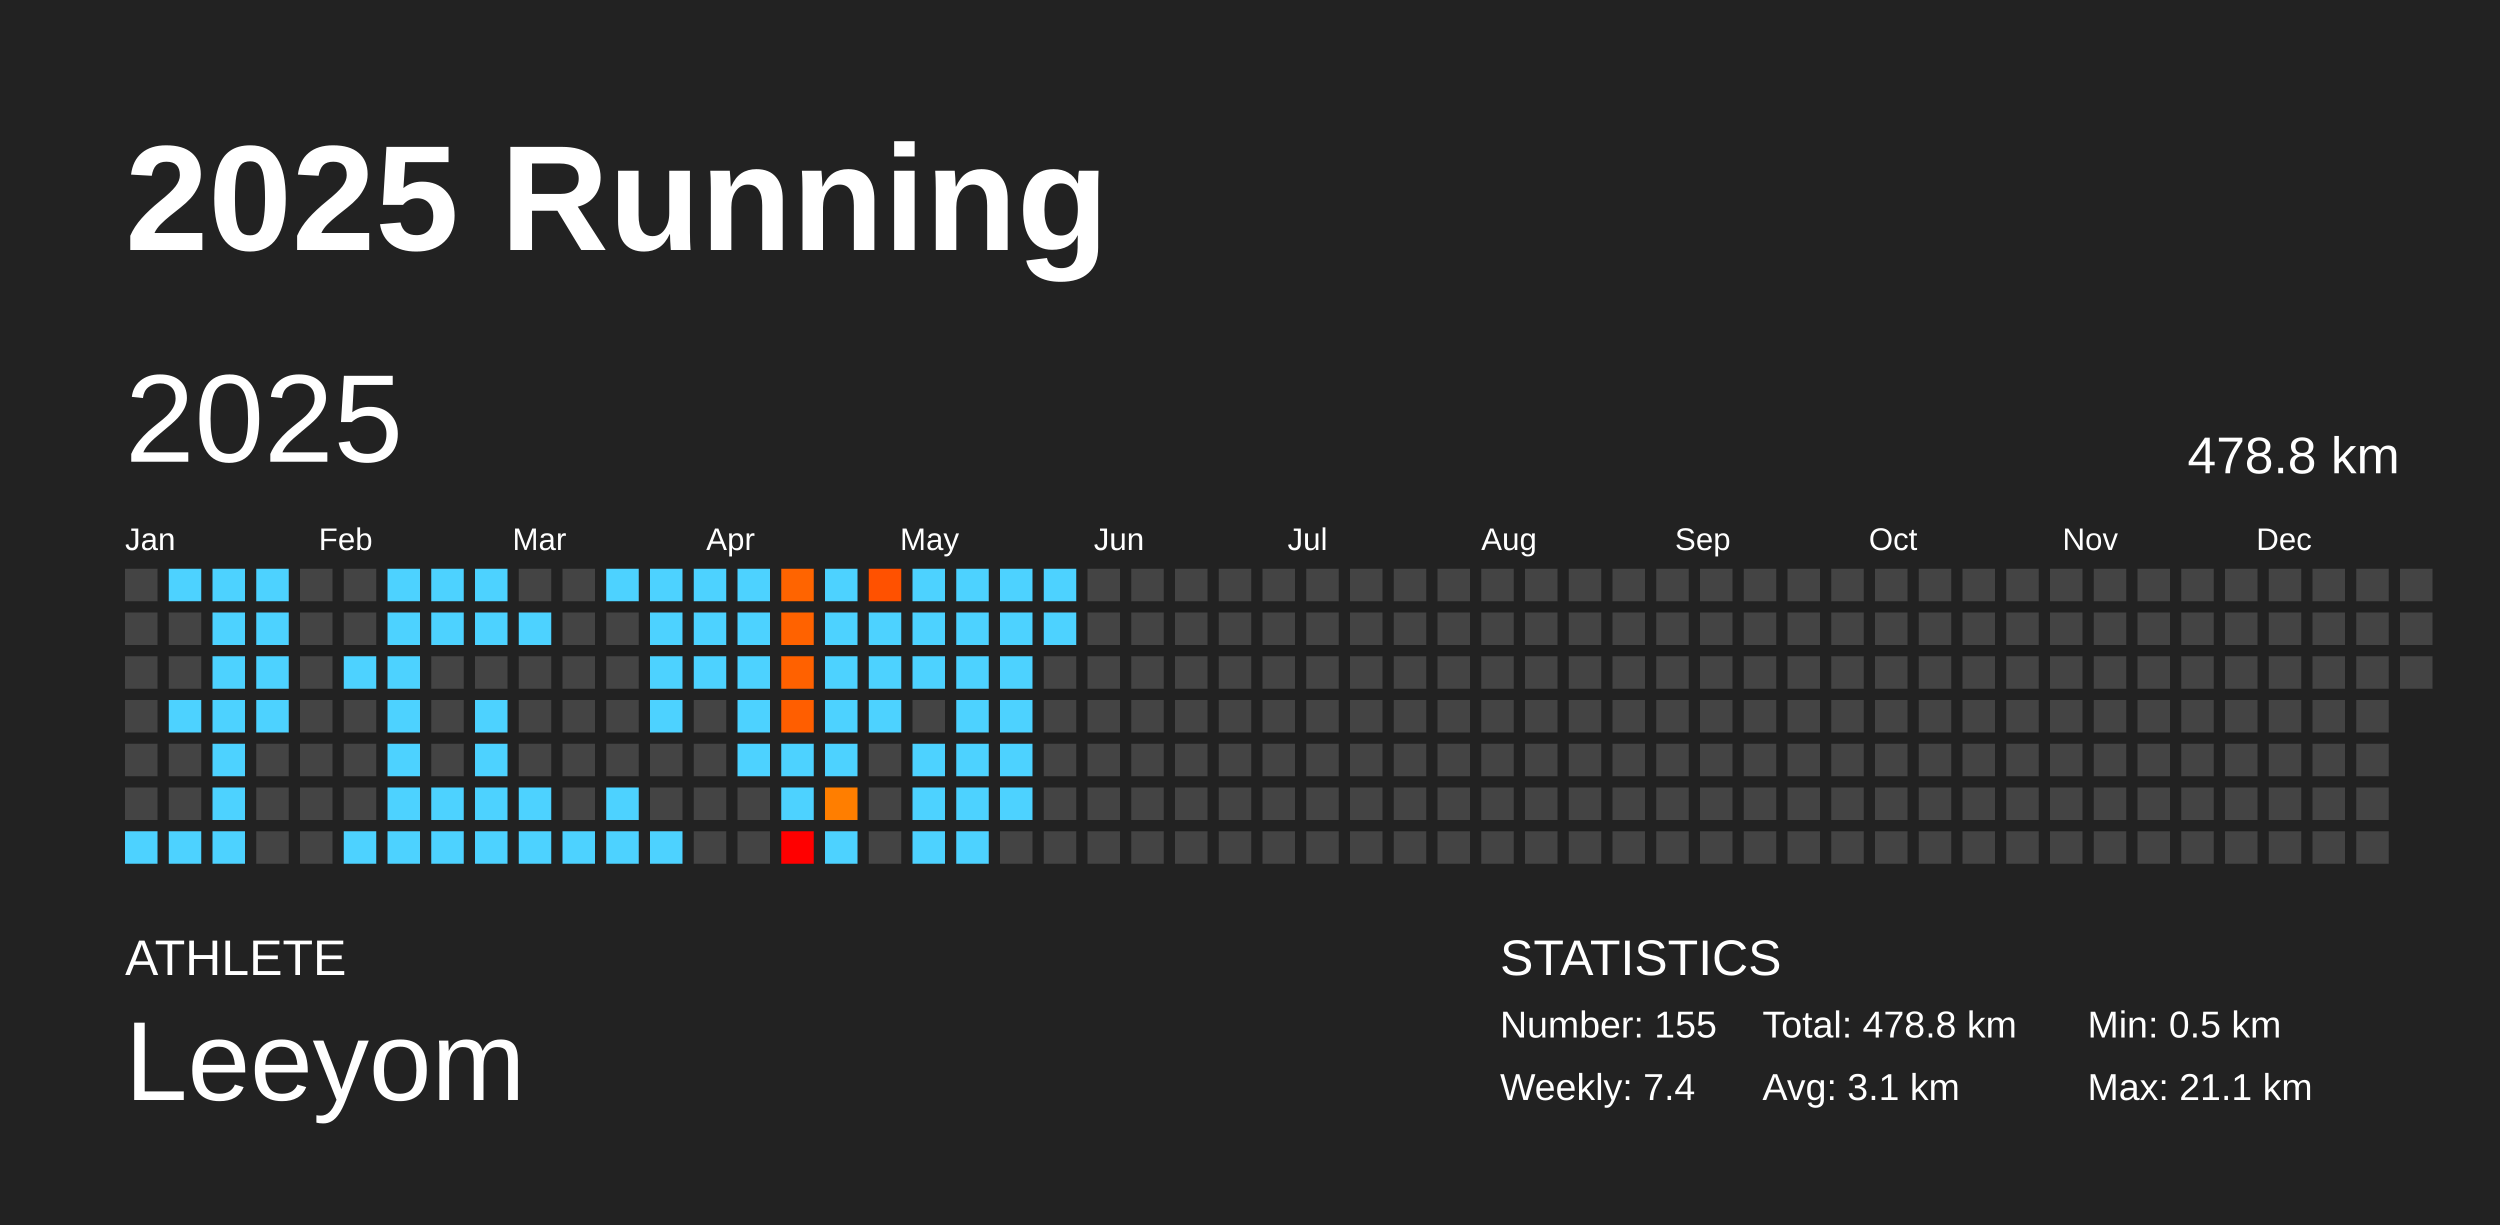
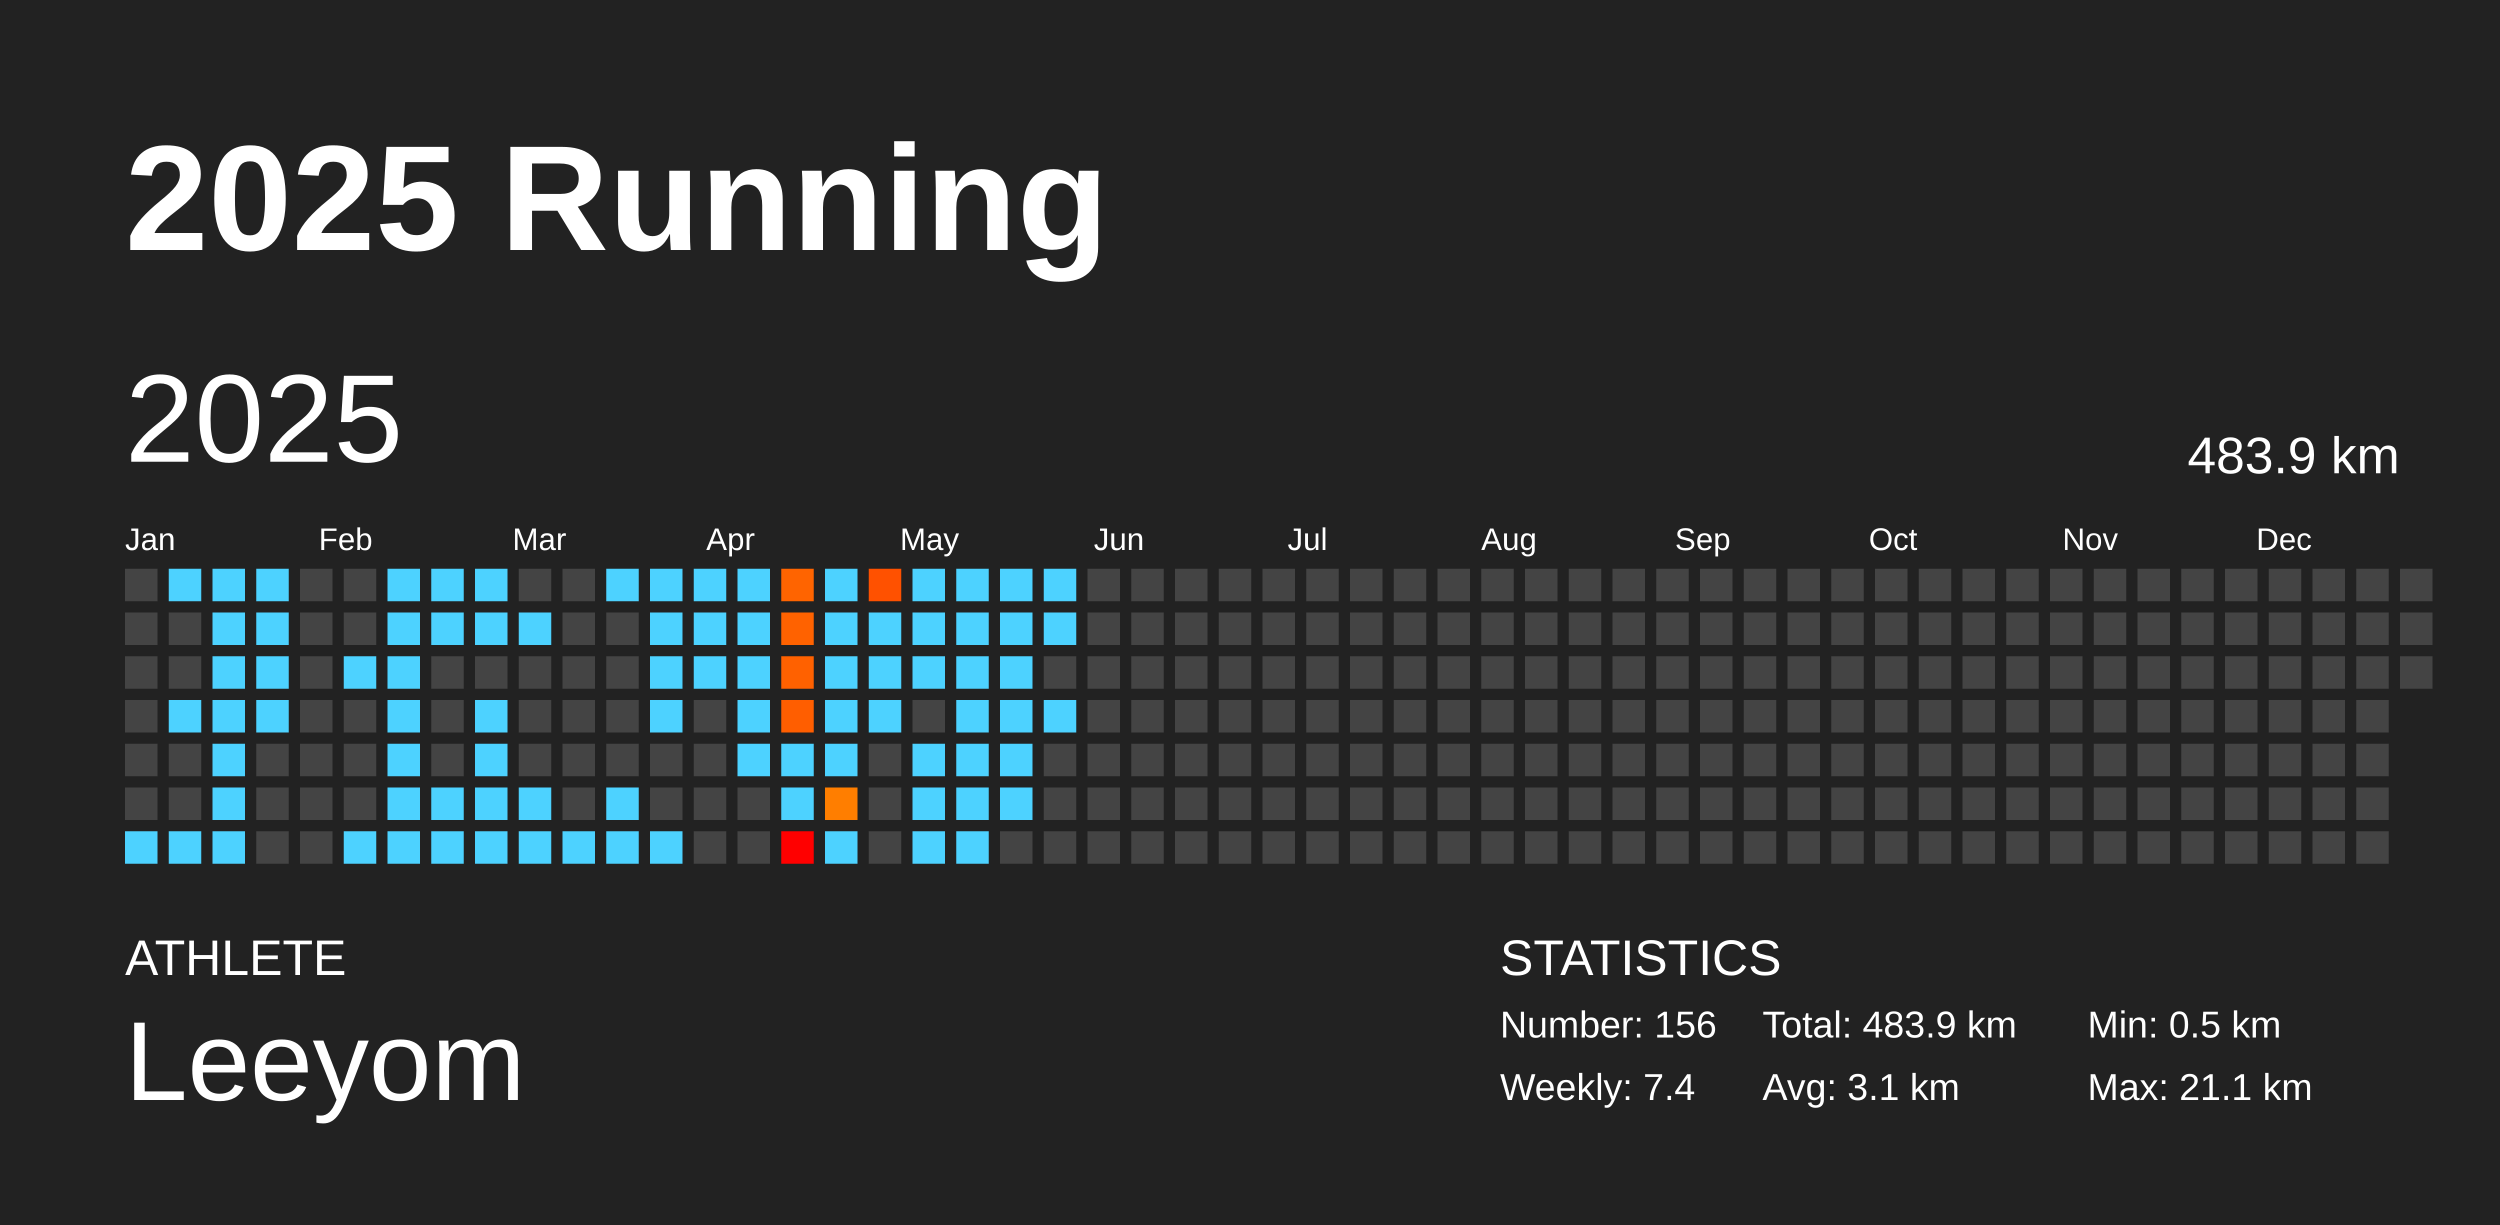
<svg xmlns="http://www.w3.org/2000/svg" baseProfile="full" height="98mm" version="1.1" viewBox="0,0,200,98" width="200mm">
  <defs />
  <rect fill="#222222" height="98" width="200" x="0" y="0" />
  <text fill="#FFFFFF" style="font-size:12px; font-family:Arial; font-weight:bold;" x="10" y="20">2025 Running</text>
  <text fill="#FFFFFF" style="font-size:4px; font-family:Arial" x="10" y="78">ATHLETE</text>
  <text fill="#FFFFFF" style="font-size:9px; font-family:Arial" x="10" y="88">Leeyom</text>
  <text fill="#FFFFFF" style="font-size:4px; font-family:Arial" x="120" y="78">STATISTICS</text>
-   <text fill="#FFFFFF" style="font-size:3px; font-family:Arial" x="120" y="83">Number: 155</text>
+   <text fill="#FFFFFF" style="font-size:3px; font-family:Arial" x="120" y="83">Number: 156</text>
  <text fill="#FFFFFF" style="font-size:3px; font-family:Arial" x="120" y="88">Weekly: 7.4</text>
-   <text fill="#FFFFFF" style="font-size:3px; font-family:Arial" x="141" y="83">Total: 478.8 km</text>
+   <text fill="#FFFFFF" style="font-size:3px; font-family:Arial" x="141" y="83">Total: 483.9 km</text>
  <text fill="#FFFFFF" style="font-size:3px; font-family:Arial" x="141" y="88">Avg: 3.1 km</text>
  <text fill="#FFFFFF" style="font-size:3px; font-family:Arial" x="167" y="83">Min: 0.5 km</text>
  <text fill="#FFFFFF" style="font-size:3px; font-family:Arial" x="167" y="88">Max: 21.1 km</text>
  <text dominant-baseline="hanging" fill="#FFFFFF" style="font-size:10.0px; font-family:Arial;" x="10" y="30">2025</text>
-   <text dominant-baseline="hanging" fill="#FFFFFF" style="font-size:4.125px; font-family:Arial;" x="175" y="35">478.8 km</text>
+   <text dominant-baseline="hanging" fill="#FFFFFF" style="font-size:4.125px; font-family:Arial;" x="175" y="35">483.9 km</text>
  <text fill="#FFFFFF" style="font-size:2.5px; font-family:Arial" x="10.0" y="44">Jan</text>
  <text fill="#FFFFFF" style="font-size:2.5px; font-family:Arial" x="25.5" y="44">Feb</text>
  <text fill="#FFFFFF" style="font-size:2.5px; font-family:Arial" x="41.0" y="44">Mar</text>
  <text fill="#FFFFFF" style="font-size:2.5px; font-family:Arial" x="56.5" y="44">Apr</text>
  <text fill="#FFFFFF" style="font-size:2.5px; font-family:Arial" x="72.0" y="44">May</text>
  <text fill="#FFFFFF" style="font-size:2.5px; font-family:Arial" x="87.5" y="44">Jun</text>
  <text fill="#FFFFFF" style="font-size:2.5px; font-family:Arial" x="103.0" y="44">Jul</text>
  <text fill="#FFFFFF" style="font-size:2.5px; font-family:Arial" x="118.5" y="44">Aug</text>
  <text fill="#FFFFFF" style="font-size:2.5px; font-family:Arial" x="134.0" y="44">Sep</text>
  <text fill="#FFFFFF" style="font-size:2.5px; font-family:Arial" x="149.5" y="44">Oct</text>
  <text fill="#FFFFFF" style="font-size:2.5px; font-family:Arial" x="165.0" y="44">Nov</text>
  <text fill="#FFFFFF" style="font-size:2.5px; font-family:Arial" x="180.5" y="44">Dec</text>
  <rect fill="#444444" height="2.6" width="2.6" x="10.0" y="45.5" />
  <rect fill="#444444" height="2.6" width="2.6" x="10.0" y="49.0" />
  <rect fill="#444444" height="2.6" width="2.6" x="10.0" y="52.5" />
  <rect fill="#444444" height="2.6" width="2.6" x="10.0" y="56.0" />
  <rect fill="#444444" height="2.6" width="2.6" x="10.0" y="59.5" />
  <rect fill="#444444" height="2.6" width="2.6" x="10.0" y="63.0" />
  <rect fill="#4dd2ff" height="2.6" width="2.6" x="10.0" y="66.5" />
  <rect fill="#4dd2ff" height="2.6" width="2.6" x="13.5" y="45.5" />
  <rect fill="#444444" height="2.6" width="2.6" x="13.5" y="49.0" />
  <rect fill="#444444" height="2.6" width="2.6" x="13.5" y="52.5" />
  <rect fill="#4dd2ff" height="2.6" width="2.6" x="13.5" y="56.0" />
  <rect fill="#444444" height="2.6" width="2.6" x="13.5" y="59.5" />
  <rect fill="#444444" height="2.6" width="2.6" x="13.5" y="63.0" />
  <rect fill="#4dd2ff" height="2.6" width="2.6" x="13.5" y="66.5" />
  <rect fill="#4dd2ff" height="2.6" width="2.6" x="17.0" y="45.5" />
  <rect fill="#4dd2ff" height="2.6" width="2.6" x="17.0" y="49.0" />
  <rect fill="#4dd2ff" height="2.6" width="2.6" x="17.0" y="52.5" />
  <rect fill="#4dd2ff" height="2.6" width="2.6" x="17.0" y="56.0" />
  <rect fill="#4dd2ff" height="2.6" width="2.6" x="17.0" y="59.5" />
  <rect fill="#4dd2ff" height="2.6" width="2.6" x="17.0" y="63.0" />
  <rect fill="#4dd2ff" height="2.6" width="2.6" x="17.0" y="66.5" />
  <rect fill="#4dd2ff" height="2.6" width="2.6" x="20.5" y="45.5" />
  <rect fill="#4dd2ff" height="2.6" width="2.6" x="20.5" y="49.0" />
  <rect fill="#4dd2ff" height="2.6" width="2.6" x="20.5" y="52.5" />
  <rect fill="#4dd2ff" height="2.6" width="2.6" x="20.5" y="56.0" />
  <rect fill="#444444" height="2.6" width="2.6" x="20.5" y="59.5" />
  <rect fill="#444444" height="2.6" width="2.6" x="20.5" y="63.0" />
  <rect fill="#444444" height="2.6" width="2.6" x="20.5" y="66.5" />
  <rect fill="#444444" height="2.6" width="2.6" x="24.0" y="45.5" />
  <rect fill="#444444" height="2.6" width="2.6" x="24.0" y="49.0" />
  <rect fill="#444444" height="2.6" width="2.6" x="24.0" y="52.5" />
  <rect fill="#444444" height="2.6" width="2.6" x="24.0" y="56.0" />
  <rect fill="#444444" height="2.6" width="2.6" x="24.0" y="59.5" />
  <rect fill="#444444" height="2.6" width="2.6" x="24.0" y="63.0" />
  <rect fill="#444444" height="2.6" width="2.6" x="24.0" y="66.5" />
  <rect fill="#444444" height="2.6" width="2.6" x="27.5" y="45.5" />
  <rect fill="#444444" height="2.6" width="2.6" x="27.5" y="49.0" />
  <rect fill="#4dd2ff" height="2.6" width="2.6" x="27.5" y="52.5" />
  <rect fill="#444444" height="2.6" width="2.6" x="27.5" y="56.0" />
  <rect fill="#444444" height="2.6" width="2.6" x="27.5" y="59.5" />
  <rect fill="#444444" height="2.6" width="2.6" x="27.5" y="63.0" />
  <rect fill="#4dd2ff" height="2.6" width="2.6" x="27.5" y="66.5" />
  <rect fill="#4dd2ff" height="2.6" width="2.6" x="31.0" y="45.5" />
  <rect fill="#4dd2ff" height="2.6" width="2.6" x="31.0" y="49.0" />
  <rect fill="#4dd2ff" height="2.6" width="2.6" x="31.0" y="52.5" />
  <rect fill="#4dd2ff" height="2.6" width="2.6" x="31.0" y="56.0" />
  <rect fill="#4dd2ff" height="2.6" width="2.6" x="31.0" y="59.5" />
  <rect fill="#4dd2ff" height="2.6" width="2.6" x="31.0" y="63.0" />
  <rect fill="#4dd2ff" height="2.6" width="2.6" x="31.0" y="66.5" />
  <rect fill="#4dd2ff" height="2.6" width="2.6" x="34.5" y="45.5" />
  <rect fill="#4dd2ff" height="2.6" width="2.6" x="34.5" y="49.0" />
  <rect fill="#444444" height="2.6" width="2.6" x="34.5" y="52.5" />
  <rect fill="#444444" height="2.6" width="2.6" x="34.5" y="56.0" />
  <rect fill="#444444" height="2.6" width="2.6" x="34.5" y="59.5" />
  <rect fill="#4dd2ff" height="2.6" width="2.6" x="34.5" y="63.0" />
  <rect fill="#4dd2ff" height="2.6" width="2.6" x="34.5" y="66.5" />
  <rect fill="#4dd2ff" height="2.6" width="2.6" x="38.0" y="45.5" />
  <rect fill="#4dd2ff" height="2.6" width="2.6" x="38.0" y="49.0" />
  <rect fill="#444444" height="2.6" width="2.6" x="38.0" y="52.5" />
  <rect fill="#4dd2ff" height="2.6" width="2.6" x="38.0" y="56.0" />
  <rect fill="#4dd2ff" height="2.6" width="2.6" x="38.0" y="59.5" />
  <rect fill="#4dd2ff" height="2.6" width="2.6" x="38.0" y="63.0" />
  <rect fill="#4dd2ff" height="2.6" width="2.6" x="38.0" y="66.5" />
  <rect fill="#444444" height="2.6" width="2.6" x="41.5" y="45.5" />
  <rect fill="#4dd2ff" height="2.6" width="2.6" x="41.5" y="49.0" />
  <rect fill="#444444" height="2.6" width="2.6" x="41.5" y="52.5" />
  <rect fill="#444444" height="2.6" width="2.6" x="41.5" y="56.0" />
  <rect fill="#444444" height="2.6" width="2.6" x="41.5" y="59.5" />
  <rect fill="#4dd2ff" height="2.6" width="2.6" x="41.5" y="63.0" />
  <rect fill="#4dd2ff" height="2.6" width="2.6" x="41.5" y="66.5" />
  <rect fill="#444444" height="2.6" width="2.6" x="45.0" y="45.5" />
  <rect fill="#444444" height="2.6" width="2.6" x="45.0" y="49.0" />
  <rect fill="#444444" height="2.6" width="2.6" x="45.0" y="52.5" />
  <rect fill="#444444" height="2.6" width="2.6" x="45.0" y="56.0" />
  <rect fill="#444444" height="2.6" width="2.6" x="45.0" y="59.5" />
  <rect fill="#444444" height="2.6" width="2.6" x="45.0" y="63.0" />
  <rect fill="#4dd2ff" height="2.6" width="2.6" x="45.0" y="66.5" />
  <rect fill="#4dd2ff" height="2.6" width="2.6" x="48.5" y="45.5" />
  <rect fill="#444444" height="2.6" width="2.6" x="48.5" y="49.0" />
  <rect fill="#444444" height="2.6" width="2.6" x="48.5" y="52.5" />
  <rect fill="#444444" height="2.6" width="2.6" x="48.5" y="56.0" />
  <rect fill="#444444" height="2.6" width="2.6" x="48.5" y="59.5" />
  <rect fill="#4dd2ff" height="2.6" width="2.6" x="48.5" y="63.0" />
  <rect fill="#4dd2ff" height="2.6" width="2.6" x="48.5" y="66.5" />
  <rect fill="#4dd2ff" height="2.6" width="2.6" x="52.0" y="45.5" />
  <rect fill="#4dd2ff" height="2.6" width="2.6" x="52.0" y="49.0" />
  <rect fill="#4dd2ff" height="2.6" width="2.6" x="52.0" y="52.5" />
  <rect fill="#4dd2ff" height="2.6" width="2.6" x="52.0" y="56.0" />
  <rect fill="#444444" height="2.6" width="2.6" x="52.0" y="59.5" />
  <rect fill="#444444" height="2.6" width="2.6" x="52.0" y="63.0" />
  <rect fill="#4dd2ff" height="2.6" width="2.6" x="52.0" y="66.5" />
  <rect fill="#4dd2ff" height="2.6" width="2.6" x="55.5" y="45.5" />
  <rect fill="#4dd2ff" height="2.6" width="2.6" x="55.5" y="49.0" />
  <rect fill="#4dd2ff" height="2.6" width="2.6" x="55.5" y="52.5" />
  <rect fill="#444444" height="2.6" width="2.6" x="55.5" y="56.0" />
  <rect fill="#444444" height="2.6" width="2.6" x="55.5" y="59.5" />
  <rect fill="#444444" height="2.6" width="2.6" x="55.5" y="63.0" />
  <rect fill="#444444" height="2.6" width="2.6" x="55.5" y="66.5" />
  <rect fill="#4dd2ff" height="2.6" width="2.6" x="59.0" y="45.5" />
  <rect fill="#4dd2ff" height="2.6" width="2.6" x="59.0" y="49.0" />
  <rect fill="#4dd2ff" height="2.6" width="2.6" x="59.0" y="52.5" />
  <rect fill="#4dd2ff" height="2.6" width="2.6" x="59.0" y="56.0" />
  <rect fill="#4dd2ff" height="2.6" width="2.6" x="59.0" y="59.5" />
  <rect fill="#444444" height="2.6" width="2.6" x="59.0" y="63.0" />
  <rect fill="#444444" height="2.6" width="2.6" x="59.0" y="66.5" />
  <rect fill="#ff6400" height="2.6" width="2.6" x="62.5" y="45.5" />
  <rect fill="#ff6200" height="2.6" width="2.6" x="62.5" y="49.0" />
  <rect fill="#ff6100" height="2.6" width="2.6" x="62.5" y="52.5" />
  <rect fill="#ff5e00" height="2.6" width="2.6" x="62.5" y="56.0" />
  <rect fill="#4dd2ff" height="2.6" width="2.6" x="62.5" y="59.5" />
  <rect fill="#4dd2ff" height="2.6" width="2.6" x="62.5" y="63.0" />
  <rect fill="red" height="2.6" width="2.6" x="62.5" y="66.5" />
  <rect fill="#4dd2ff" height="2.6" width="2.6" x="66.0" y="45.5" />
  <rect fill="#4dd2ff" height="2.6" width="2.6" x="66.0" y="49.0" />
  <rect fill="#4dd2ff" height="2.6" width="2.6" x="66.0" y="52.5" />
  <rect fill="#4dd2ff" height="2.6" width="2.6" x="66.0" y="56.0" />
  <rect fill="#4dd2ff" height="2.6" width="2.6" x="66.0" y="59.5" />
  <rect fill="#ff7e00" height="2.6" width="2.6" x="66.0" y="63.0" />
  <rect fill="#4dd2ff" height="2.6" width="2.6" x="66.0" y="66.5" />
  <rect fill="#ff5100" height="2.6" width="2.6" x="69.5" y="45.5" />
  <rect fill="#4dd2ff" height="2.6" width="2.6" x="69.5" y="49.0" />
  <rect fill="#4dd2ff" height="2.6" width="2.6" x="69.5" y="52.5" />
  <rect fill="#4dd2ff" height="2.6" width="2.6" x="69.5" y="56.0" />
  <rect fill="#444444" height="2.6" width="2.6" x="69.5" y="59.5" />
  <rect fill="#444444" height="2.6" width="2.6" x="69.5" y="63.0" />
  <rect fill="#444444" height="2.6" width="2.6" x="69.5" y="66.5" />
  <rect fill="#4dd2ff" height="2.6" width="2.6" x="73.0" y="45.5" />
  <rect fill="#4dd2ff" height="2.6" width="2.6" x="73.0" y="49.0" />
  <rect fill="#4dd2ff" height="2.6" width="2.6" x="73.0" y="52.5" />
  <rect fill="#444444" height="2.6" width="2.6" x="73.0" y="56.0" />
  <rect fill="#4dd2ff" height="2.6" width="2.6" x="73.0" y="59.5" />
  <rect fill="#4dd2ff" height="2.6" width="2.6" x="73.0" y="63.0" />
  <rect fill="#4dd2ff" height="2.6" width="2.6" x="73.0" y="66.5" />
  <rect fill="#4dd2ff" height="2.6" width="2.6" x="76.5" y="45.5" />
  <rect fill="#4dd2ff" height="2.6" width="2.6" x="76.5" y="49.0" />
  <rect fill="#4dd2ff" height="2.6" width="2.6" x="76.5" y="52.5" />
  <rect fill="#4dd2ff" height="2.6" width="2.6" x="76.5" y="56.0" />
  <rect fill="#4dd2ff" height="2.6" width="2.6" x="76.5" y="59.5" />
  <rect fill="#4dd2ff" height="2.6" width="2.6" x="76.5" y="63.0" />
  <rect fill="#4dd2ff" height="2.6" width="2.6" x="76.5" y="66.5" />
  <rect fill="#4dd2ff" height="2.6" width="2.6" x="80.0" y="45.5" />
  <rect fill="#4dd2ff" height="2.6" width="2.6" x="80.0" y="49.0" />
  <rect fill="#4dd2ff" height="2.6" width="2.6" x="80.0" y="52.5" />
  <rect fill="#4dd2ff" height="2.6" width="2.6" x="80.0" y="56.0" />
  <rect fill="#4dd2ff" height="2.6" width="2.6" x="80.0" y="59.5" />
  <rect fill="#4dd2ff" height="2.6" width="2.6" x="80.0" y="63.0" />
  <rect fill="#444444" height="2.6" width="2.6" x="80.0" y="66.5" />
  <rect fill="#4dd2ff" height="2.6" width="2.6" x="83.5" y="45.5" />
  <rect fill="#4dd2ff" height="2.6" width="2.6" x="83.5" y="49.0" />
  <rect fill="#444444" height="2.6" width="2.6" x="83.5" y="52.5" />
-   <rect fill="#444444" height="2.6" width="2.6" x="83.5" y="56.0" />
+   <rect fill="#4dd2ff" height="2.6" width="2.6" x="83.5" y="56.0" />
  <rect fill="#444444" height="2.6" width="2.6" x="83.5" y="59.5" />
  <rect fill="#444444" height="2.6" width="2.6" x="83.5" y="63.0" />
  <rect fill="#444444" height="2.6" width="2.6" x="83.5" y="66.5" />
  <rect fill="#444444" height="2.6" width="2.6" x="87.0" y="45.5" />
  <rect fill="#444444" height="2.6" width="2.6" x="87.0" y="49.0" />
  <rect fill="#444444" height="2.6" width="2.6" x="87.0" y="52.5" />
  <rect fill="#444444" height="2.6" width="2.6" x="87.0" y="56.0" />
  <rect fill="#444444" height="2.6" width="2.6" x="87.0" y="59.5" />
  <rect fill="#444444" height="2.6" width="2.6" x="87.0" y="63.0" />
  <rect fill="#444444" height="2.6" width="2.6" x="87.0" y="66.5" />
  <rect fill="#444444" height="2.6" width="2.6" x="90.5" y="45.5" />
  <rect fill="#444444" height="2.6" width="2.6" x="90.5" y="49.0" />
  <rect fill="#444444" height="2.6" width="2.6" x="90.5" y="52.5" />
  <rect fill="#444444" height="2.6" width="2.6" x="90.5" y="56.0" />
  <rect fill="#444444" height="2.6" width="2.6" x="90.5" y="59.5" />
  <rect fill="#444444" height="2.6" width="2.6" x="90.5" y="63.0" />
  <rect fill="#444444" height="2.6" width="2.6" x="90.5" y="66.5" />
  <rect fill="#444444" height="2.6" width="2.6" x="94.0" y="45.5" />
  <rect fill="#444444" height="2.6" width="2.6" x="94.0" y="49.0" />
  <rect fill="#444444" height="2.6" width="2.6" x="94.0" y="52.5" />
  <rect fill="#444444" height="2.6" width="2.6" x="94.0" y="56.0" />
  <rect fill="#444444" height="2.6" width="2.6" x="94.0" y="59.5" />
  <rect fill="#444444" height="2.6" width="2.6" x="94.0" y="63.0" />
  <rect fill="#444444" height="2.6" width="2.6" x="94.0" y="66.5" />
  <rect fill="#444444" height="2.6" width="2.6" x="97.5" y="45.5" />
  <rect fill="#444444" height="2.6" width="2.6" x="97.5" y="49.0" />
  <rect fill="#444444" height="2.6" width="2.6" x="97.5" y="52.5" />
  <rect fill="#444444" height="2.6" width="2.6" x="97.5" y="56.0" />
  <rect fill="#444444" height="2.6" width="2.6" x="97.5" y="59.5" />
  <rect fill="#444444" height="2.6" width="2.6" x="97.5" y="63.0" />
  <rect fill="#444444" height="2.6" width="2.6" x="97.5" y="66.5" />
  <rect fill="#444444" height="2.6" width="2.6" x="101.0" y="45.5" />
  <rect fill="#444444" height="2.6" width="2.6" x="101.0" y="49.0" />
  <rect fill="#444444" height="2.6" width="2.6" x="101.0" y="52.5" />
  <rect fill="#444444" height="2.6" width="2.6" x="101.0" y="56.0" />
  <rect fill="#444444" height="2.6" width="2.6" x="101.0" y="59.5" />
  <rect fill="#444444" height="2.6" width="2.6" x="101.0" y="63.0" />
  <rect fill="#444444" height="2.6" width="2.6" x="101.0" y="66.5" />
  <rect fill="#444444" height="2.6" width="2.6" x="104.5" y="45.5" />
  <rect fill="#444444" height="2.6" width="2.6" x="104.5" y="49.0" />
  <rect fill="#444444" height="2.6" width="2.6" x="104.5" y="52.5" />
  <rect fill="#444444" height="2.6" width="2.6" x="104.5" y="56.0" />
  <rect fill="#444444" height="2.6" width="2.6" x="104.5" y="59.5" />
  <rect fill="#444444" height="2.6" width="2.6" x="104.5" y="63.0" />
  <rect fill="#444444" height="2.6" width="2.6" x="104.5" y="66.5" />
  <rect fill="#444444" height="2.6" width="2.6" x="108.0" y="45.5" />
  <rect fill="#444444" height="2.6" width="2.6" x="108.0" y="49.0" />
  <rect fill="#444444" height="2.6" width="2.6" x="108.0" y="52.5" />
  <rect fill="#444444" height="2.6" width="2.6" x="108.0" y="56.0" />
  <rect fill="#444444" height="2.6" width="2.6" x="108.0" y="59.5" />
  <rect fill="#444444" height="2.6" width="2.6" x="108.0" y="63.0" />
  <rect fill="#444444" height="2.6" width="2.6" x="108.0" y="66.5" />
  <rect fill="#444444" height="2.6" width="2.6" x="111.5" y="45.5" />
  <rect fill="#444444" height="2.6" width="2.6" x="111.5" y="49.0" />
  <rect fill="#444444" height="2.6" width="2.6" x="111.5" y="52.5" />
  <rect fill="#444444" height="2.6" width="2.6" x="111.5" y="56.0" />
  <rect fill="#444444" height="2.6" width="2.6" x="111.5" y="59.5" />
  <rect fill="#444444" height="2.6" width="2.6" x="111.5" y="63.0" />
  <rect fill="#444444" height="2.6" width="2.6" x="111.5" y="66.5" />
  <rect fill="#444444" height="2.6" width="2.6" x="115.0" y="45.5" />
  <rect fill="#444444" height="2.6" width="2.6" x="115.0" y="49.0" />
  <rect fill="#444444" height="2.6" width="2.6" x="115.0" y="52.5" />
  <rect fill="#444444" height="2.6" width="2.6" x="115.0" y="56.0" />
  <rect fill="#444444" height="2.6" width="2.6" x="115.0" y="59.5" />
  <rect fill="#444444" height="2.6" width="2.6" x="115.0" y="63.0" />
  <rect fill="#444444" height="2.6" width="2.6" x="115.0" y="66.5" />
  <rect fill="#444444" height="2.6" width="2.6" x="118.5" y="45.5" />
  <rect fill="#444444" height="2.6" width="2.6" x="118.5" y="49.0" />
  <rect fill="#444444" height="2.6" width="2.6" x="118.5" y="52.5" />
  <rect fill="#444444" height="2.6" width="2.6" x="118.5" y="56.0" />
  <rect fill="#444444" height="2.6" width="2.6" x="118.5" y="59.5" />
  <rect fill="#444444" height="2.6" width="2.6" x="118.5" y="63.0" />
  <rect fill="#444444" height="2.6" width="2.6" x="118.5" y="66.5" />
  <rect fill="#444444" height="2.6" width="2.6" x="122.0" y="45.5" />
  <rect fill="#444444" height="2.6" width="2.6" x="122.0" y="49.0" />
  <rect fill="#444444" height="2.6" width="2.6" x="122.0" y="52.5" />
  <rect fill="#444444" height="2.6" width="2.6" x="122.0" y="56.0" />
  <rect fill="#444444" height="2.6" width="2.6" x="122.0" y="59.5" />
  <rect fill="#444444" height="2.6" width="2.6" x="122.0" y="63.0" />
  <rect fill="#444444" height="2.6" width="2.6" x="122.0" y="66.5" />
  <rect fill="#444444" height="2.6" width="2.6" x="125.5" y="45.5" />
  <rect fill="#444444" height="2.6" width="2.6" x="125.5" y="49.0" />
  <rect fill="#444444" height="2.6" width="2.6" x="125.5" y="52.5" />
  <rect fill="#444444" height="2.6" width="2.6" x="125.5" y="56.0" />
  <rect fill="#444444" height="2.6" width="2.6" x="125.5" y="59.5" />
  <rect fill="#444444" height="2.6" width="2.6" x="125.5" y="63.0" />
  <rect fill="#444444" height="2.6" width="2.6" x="125.5" y="66.5" />
  <rect fill="#444444" height="2.6" width="2.6" x="129.0" y="45.5" />
  <rect fill="#444444" height="2.6" width="2.6" x="129.0" y="49.0" />
  <rect fill="#444444" height="2.6" width="2.6" x="129.0" y="52.5" />
  <rect fill="#444444" height="2.6" width="2.6" x="129.0" y="56.0" />
  <rect fill="#444444" height="2.6" width="2.6" x="129.0" y="59.5" />
  <rect fill="#444444" height="2.6" width="2.6" x="129.0" y="63.0" />
  <rect fill="#444444" height="2.6" width="2.6" x="129.0" y="66.5" />
  <rect fill="#444444" height="2.6" width="2.6" x="132.5" y="45.5" />
  <rect fill="#444444" height="2.6" width="2.6" x="132.5" y="49.0" />
  <rect fill="#444444" height="2.6" width="2.6" x="132.5" y="52.5" />
  <rect fill="#444444" height="2.6" width="2.6" x="132.5" y="56.0" />
  <rect fill="#444444" height="2.6" width="2.6" x="132.5" y="59.5" />
  <rect fill="#444444" height="2.6" width="2.6" x="132.5" y="63.0" />
  <rect fill="#444444" height="2.6" width="2.6" x="132.5" y="66.5" />
  <rect fill="#444444" height="2.6" width="2.6" x="136.0" y="45.5" />
  <rect fill="#444444" height="2.6" width="2.6" x="136.0" y="49.0" />
  <rect fill="#444444" height="2.6" width="2.6" x="136.0" y="52.5" />
  <rect fill="#444444" height="2.6" width="2.6" x="136.0" y="56.0" />
  <rect fill="#444444" height="2.6" width="2.6" x="136.0" y="59.5" />
  <rect fill="#444444" height="2.6" width="2.6" x="136.0" y="63.0" />
  <rect fill="#444444" height="2.6" width="2.6" x="136.0" y="66.5" />
  <rect fill="#444444" height="2.6" width="2.6" x="139.5" y="45.5" />
  <rect fill="#444444" height="2.6" width="2.6" x="139.5" y="49.0" />
  <rect fill="#444444" height="2.6" width="2.6" x="139.5" y="52.5" />
  <rect fill="#444444" height="2.6" width="2.6" x="139.5" y="56.0" />
  <rect fill="#444444" height="2.6" width="2.6" x="139.5" y="59.5" />
  <rect fill="#444444" height="2.6" width="2.6" x="139.5" y="63.0" />
  <rect fill="#444444" height="2.6" width="2.6" x="139.5" y="66.5" />
  <rect fill="#444444" height="2.6" width="2.6" x="143.0" y="45.5" />
  <rect fill="#444444" height="2.6" width="2.6" x="143.0" y="49.0" />
  <rect fill="#444444" height="2.6" width="2.6" x="143.0" y="52.5" />
  <rect fill="#444444" height="2.6" width="2.6" x="143.0" y="56.0" />
  <rect fill="#444444" height="2.6" width="2.6" x="143.0" y="59.5" />
  <rect fill="#444444" height="2.6" width="2.6" x="143.0" y="63.0" />
  <rect fill="#444444" height="2.6" width="2.6" x="143.0" y="66.5" />
  <rect fill="#444444" height="2.6" width="2.6" x="146.5" y="45.5" />
  <rect fill="#444444" height="2.6" width="2.6" x="146.5" y="49.0" />
  <rect fill="#444444" height="2.6" width="2.6" x="146.5" y="52.5" />
  <rect fill="#444444" height="2.6" width="2.6" x="146.5" y="56.0" />
  <rect fill="#444444" height="2.6" width="2.6" x="146.5" y="59.5" />
  <rect fill="#444444" height="2.6" width="2.6" x="146.5" y="63.0" />
  <rect fill="#444444" height="2.6" width="2.6" x="146.5" y="66.5" />
  <rect fill="#444444" height="2.6" width="2.6" x="150.0" y="45.5" />
  <rect fill="#444444" height="2.6" width="2.6" x="150.0" y="49.0" />
  <rect fill="#444444" height="2.6" width="2.6" x="150.0" y="52.5" />
  <rect fill="#444444" height="2.6" width="2.6" x="150.0" y="56.0" />
  <rect fill="#444444" height="2.6" width="2.6" x="150.0" y="59.5" />
  <rect fill="#444444" height="2.6" width="2.6" x="150.0" y="63.0" />
  <rect fill="#444444" height="2.6" width="2.6" x="150.0" y="66.5" />
  <rect fill="#444444" height="2.6" width="2.6" x="153.5" y="45.5" />
  <rect fill="#444444" height="2.6" width="2.6" x="153.5" y="49.0" />
  <rect fill="#444444" height="2.6" width="2.6" x="153.5" y="52.5" />
  <rect fill="#444444" height="2.6" width="2.6" x="153.5" y="56.0" />
  <rect fill="#444444" height="2.6" width="2.6" x="153.5" y="59.5" />
  <rect fill="#444444" height="2.6" width="2.6" x="153.5" y="63.0" />
  <rect fill="#444444" height="2.6" width="2.6" x="153.5" y="66.5" />
  <rect fill="#444444" height="2.6" width="2.6" x="157.0" y="45.5" />
  <rect fill="#444444" height="2.6" width="2.6" x="157.0" y="49.0" />
  <rect fill="#444444" height="2.6" width="2.6" x="157.0" y="52.5" />
  <rect fill="#444444" height="2.6" width="2.6" x="157.0" y="56.0" />
  <rect fill="#444444" height="2.6" width="2.6" x="157.0" y="59.5" />
  <rect fill="#444444" height="2.6" width="2.6" x="157.0" y="63.0" />
  <rect fill="#444444" height="2.6" width="2.6" x="157.0" y="66.5" />
  <rect fill="#444444" height="2.6" width="2.6" x="160.5" y="45.5" />
  <rect fill="#444444" height="2.6" width="2.6" x="160.5" y="49.0" />
  <rect fill="#444444" height="2.6" width="2.6" x="160.5" y="52.5" />
  <rect fill="#444444" height="2.6" width="2.6" x="160.5" y="56.0" />
  <rect fill="#444444" height="2.6" width="2.6" x="160.5" y="59.5" />
  <rect fill="#444444" height="2.6" width="2.6" x="160.5" y="63.0" />
  <rect fill="#444444" height="2.6" width="2.6" x="160.5" y="66.5" />
  <rect fill="#444444" height="2.6" width="2.6" x="164.0" y="45.5" />
  <rect fill="#444444" height="2.6" width="2.6" x="164.0" y="49.0" />
  <rect fill="#444444" height="2.6" width="2.6" x="164.0" y="52.5" />
  <rect fill="#444444" height="2.6" width="2.6" x="164.0" y="56.0" />
  <rect fill="#444444" height="2.6" width="2.6" x="164.0" y="59.5" />
  <rect fill="#444444" height="2.6" width="2.6" x="164.0" y="63.0" />
  <rect fill="#444444" height="2.6" width="2.6" x="164.0" y="66.5" />
  <rect fill="#444444" height="2.6" width="2.6" x="167.5" y="45.5" />
  <rect fill="#444444" height="2.6" width="2.6" x="167.5" y="49.0" />
  <rect fill="#444444" height="2.6" width="2.6" x="167.5" y="52.5" />
  <rect fill="#444444" height="2.6" width="2.6" x="167.5" y="56.0" />
  <rect fill="#444444" height="2.6" width="2.6" x="167.5" y="59.5" />
  <rect fill="#444444" height="2.6" width="2.6" x="167.5" y="63.0" />
  <rect fill="#444444" height="2.6" width="2.6" x="167.5" y="66.5" />
  <rect fill="#444444" height="2.6" width="2.6" x="171.0" y="45.5" />
  <rect fill="#444444" height="2.6" width="2.6" x="171.0" y="49.0" />
  <rect fill="#444444" height="2.6" width="2.6" x="171.0" y="52.5" />
  <rect fill="#444444" height="2.6" width="2.6" x="171.0" y="56.0" />
  <rect fill="#444444" height="2.6" width="2.6" x="171.0" y="59.5" />
  <rect fill="#444444" height="2.6" width="2.6" x="171.0" y="63.0" />
  <rect fill="#444444" height="2.6" width="2.6" x="171.0" y="66.5" />
  <rect fill="#444444" height="2.6" width="2.6" x="174.5" y="45.5" />
  <rect fill="#444444" height="2.6" width="2.6" x="174.5" y="49.0" />
  <rect fill="#444444" height="2.6" width="2.6" x="174.5" y="52.5" />
  <rect fill="#444444" height="2.6" width="2.6" x="174.5" y="56.0" />
  <rect fill="#444444" height="2.6" width="2.6" x="174.5" y="59.5" />
  <rect fill="#444444" height="2.6" width="2.6" x="174.5" y="63.0" />
  <rect fill="#444444" height="2.6" width="2.6" x="174.5" y="66.5" />
  <rect fill="#444444" height="2.6" width="2.6" x="178.0" y="45.5" />
  <rect fill="#444444" height="2.6" width="2.6" x="178.0" y="49.0" />
  <rect fill="#444444" height="2.6" width="2.6" x="178.0" y="52.5" />
  <rect fill="#444444" height="2.6" width="2.6" x="178.0" y="56.0" />
  <rect fill="#444444" height="2.6" width="2.6" x="178.0" y="59.5" />
  <rect fill="#444444" height="2.6" width="2.6" x="178.0" y="63.0" />
  <rect fill="#444444" height="2.6" width="2.6" x="178.0" y="66.5" />
  <rect fill="#444444" height="2.6" width="2.6" x="181.5" y="45.5" />
  <rect fill="#444444" height="2.6" width="2.6" x="181.5" y="49.0" />
  <rect fill="#444444" height="2.6" width="2.6" x="181.5" y="52.5" />
  <rect fill="#444444" height="2.6" width="2.6" x="181.5" y="56.0" />
  <rect fill="#444444" height="2.6" width="2.6" x="181.5" y="59.5" />
  <rect fill="#444444" height="2.6" width="2.6" x="181.5" y="63.0" />
  <rect fill="#444444" height="2.6" width="2.6" x="181.5" y="66.5" />
  <rect fill="#444444" height="2.6" width="2.6" x="185.0" y="45.5" />
  <rect fill="#444444" height="2.6" width="2.6" x="185.0" y="49.0" />
  <rect fill="#444444" height="2.6" width="2.6" x="185.0" y="52.5" />
  <rect fill="#444444" height="2.6" width="2.6" x="185.0" y="56.0" />
  <rect fill="#444444" height="2.6" width="2.6" x="185.0" y="59.5" />
  <rect fill="#444444" height="2.6" width="2.6" x="185.0" y="63.0" />
  <rect fill="#444444" height="2.6" width="2.6" x="185.0" y="66.5" />
  <rect fill="#444444" height="2.6" width="2.6" x="188.5" y="45.5" />
  <rect fill="#444444" height="2.6" width="2.6" x="188.5" y="49.0" />
  <rect fill="#444444" height="2.6" width="2.6" x="188.5" y="52.5" />
  <rect fill="#444444" height="2.6" width="2.6" x="188.5" y="56.0" />
  <rect fill="#444444" height="2.6" width="2.6" x="188.5" y="59.5" />
  <rect fill="#444444" height="2.6" width="2.6" x="188.5" y="63.0" />
  <rect fill="#444444" height="2.6" width="2.6" x="188.5" y="66.5" />
  <rect fill="#444444" height="2.6" width="2.6" x="192.0" y="45.5" />
  <rect fill="#444444" height="2.6" width="2.6" x="192.0" y="49.0" />
  <rect fill="#444444" height="2.6" width="2.6" x="192.0" y="52.5" />
</svg>
